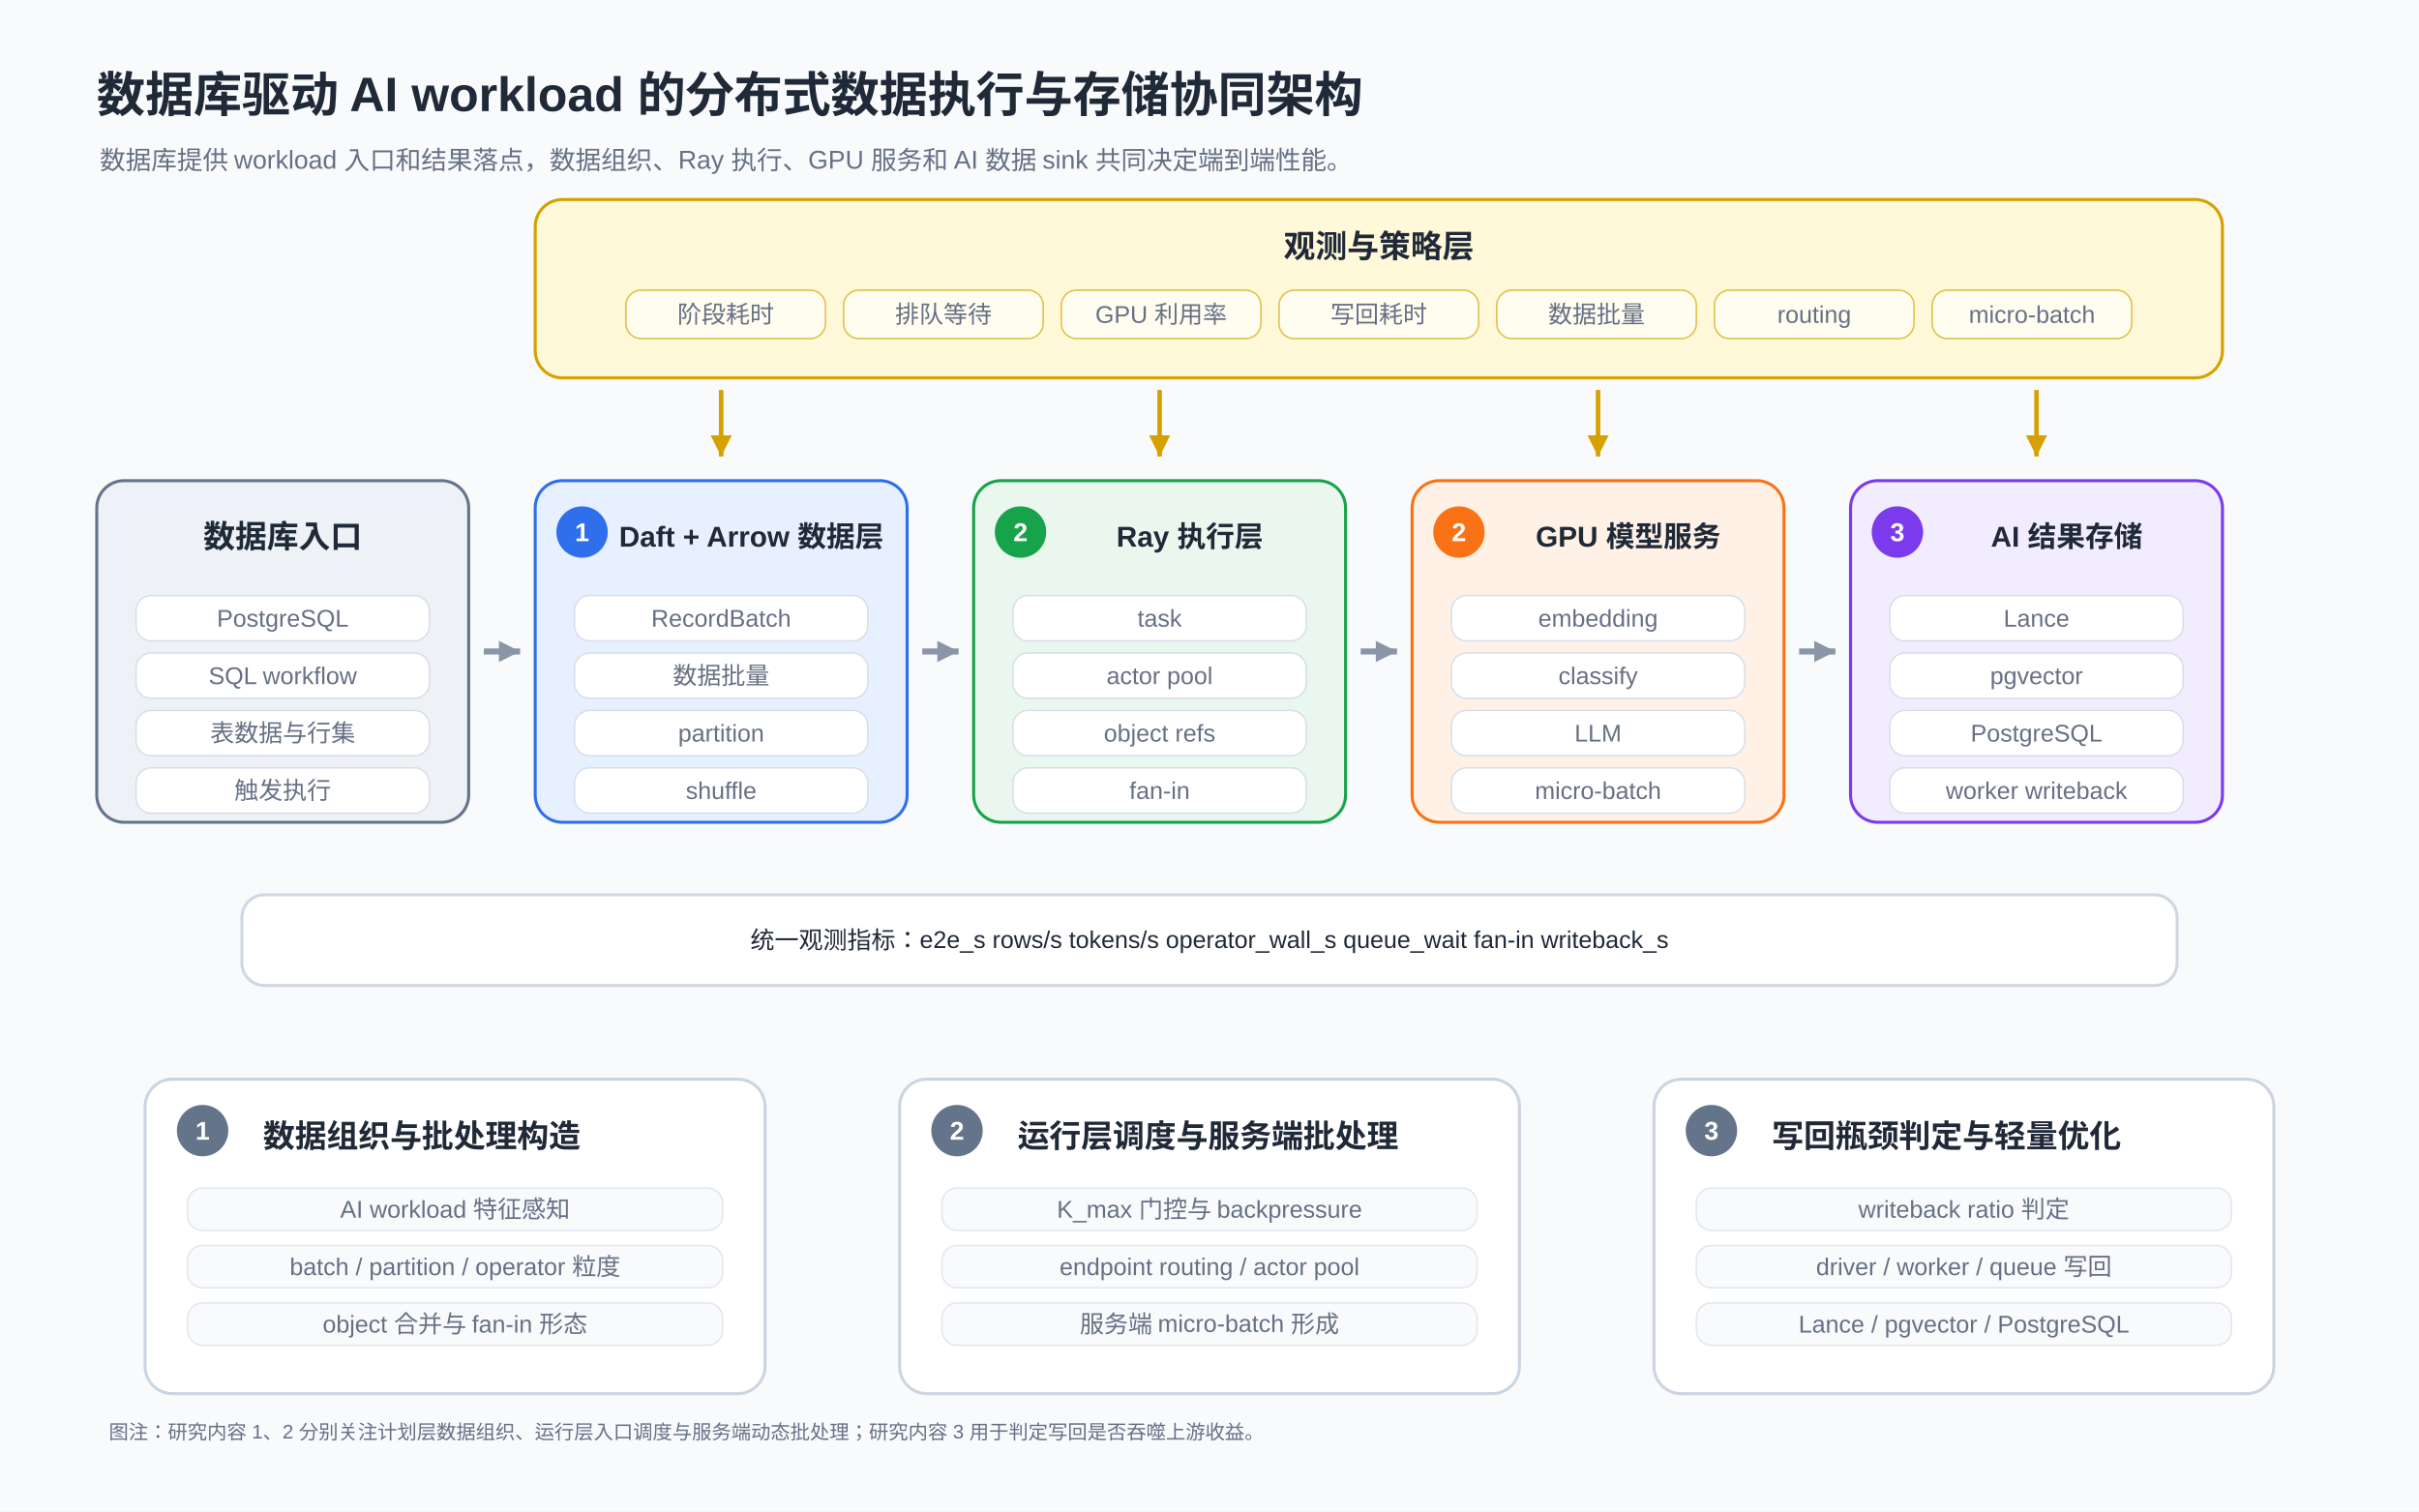
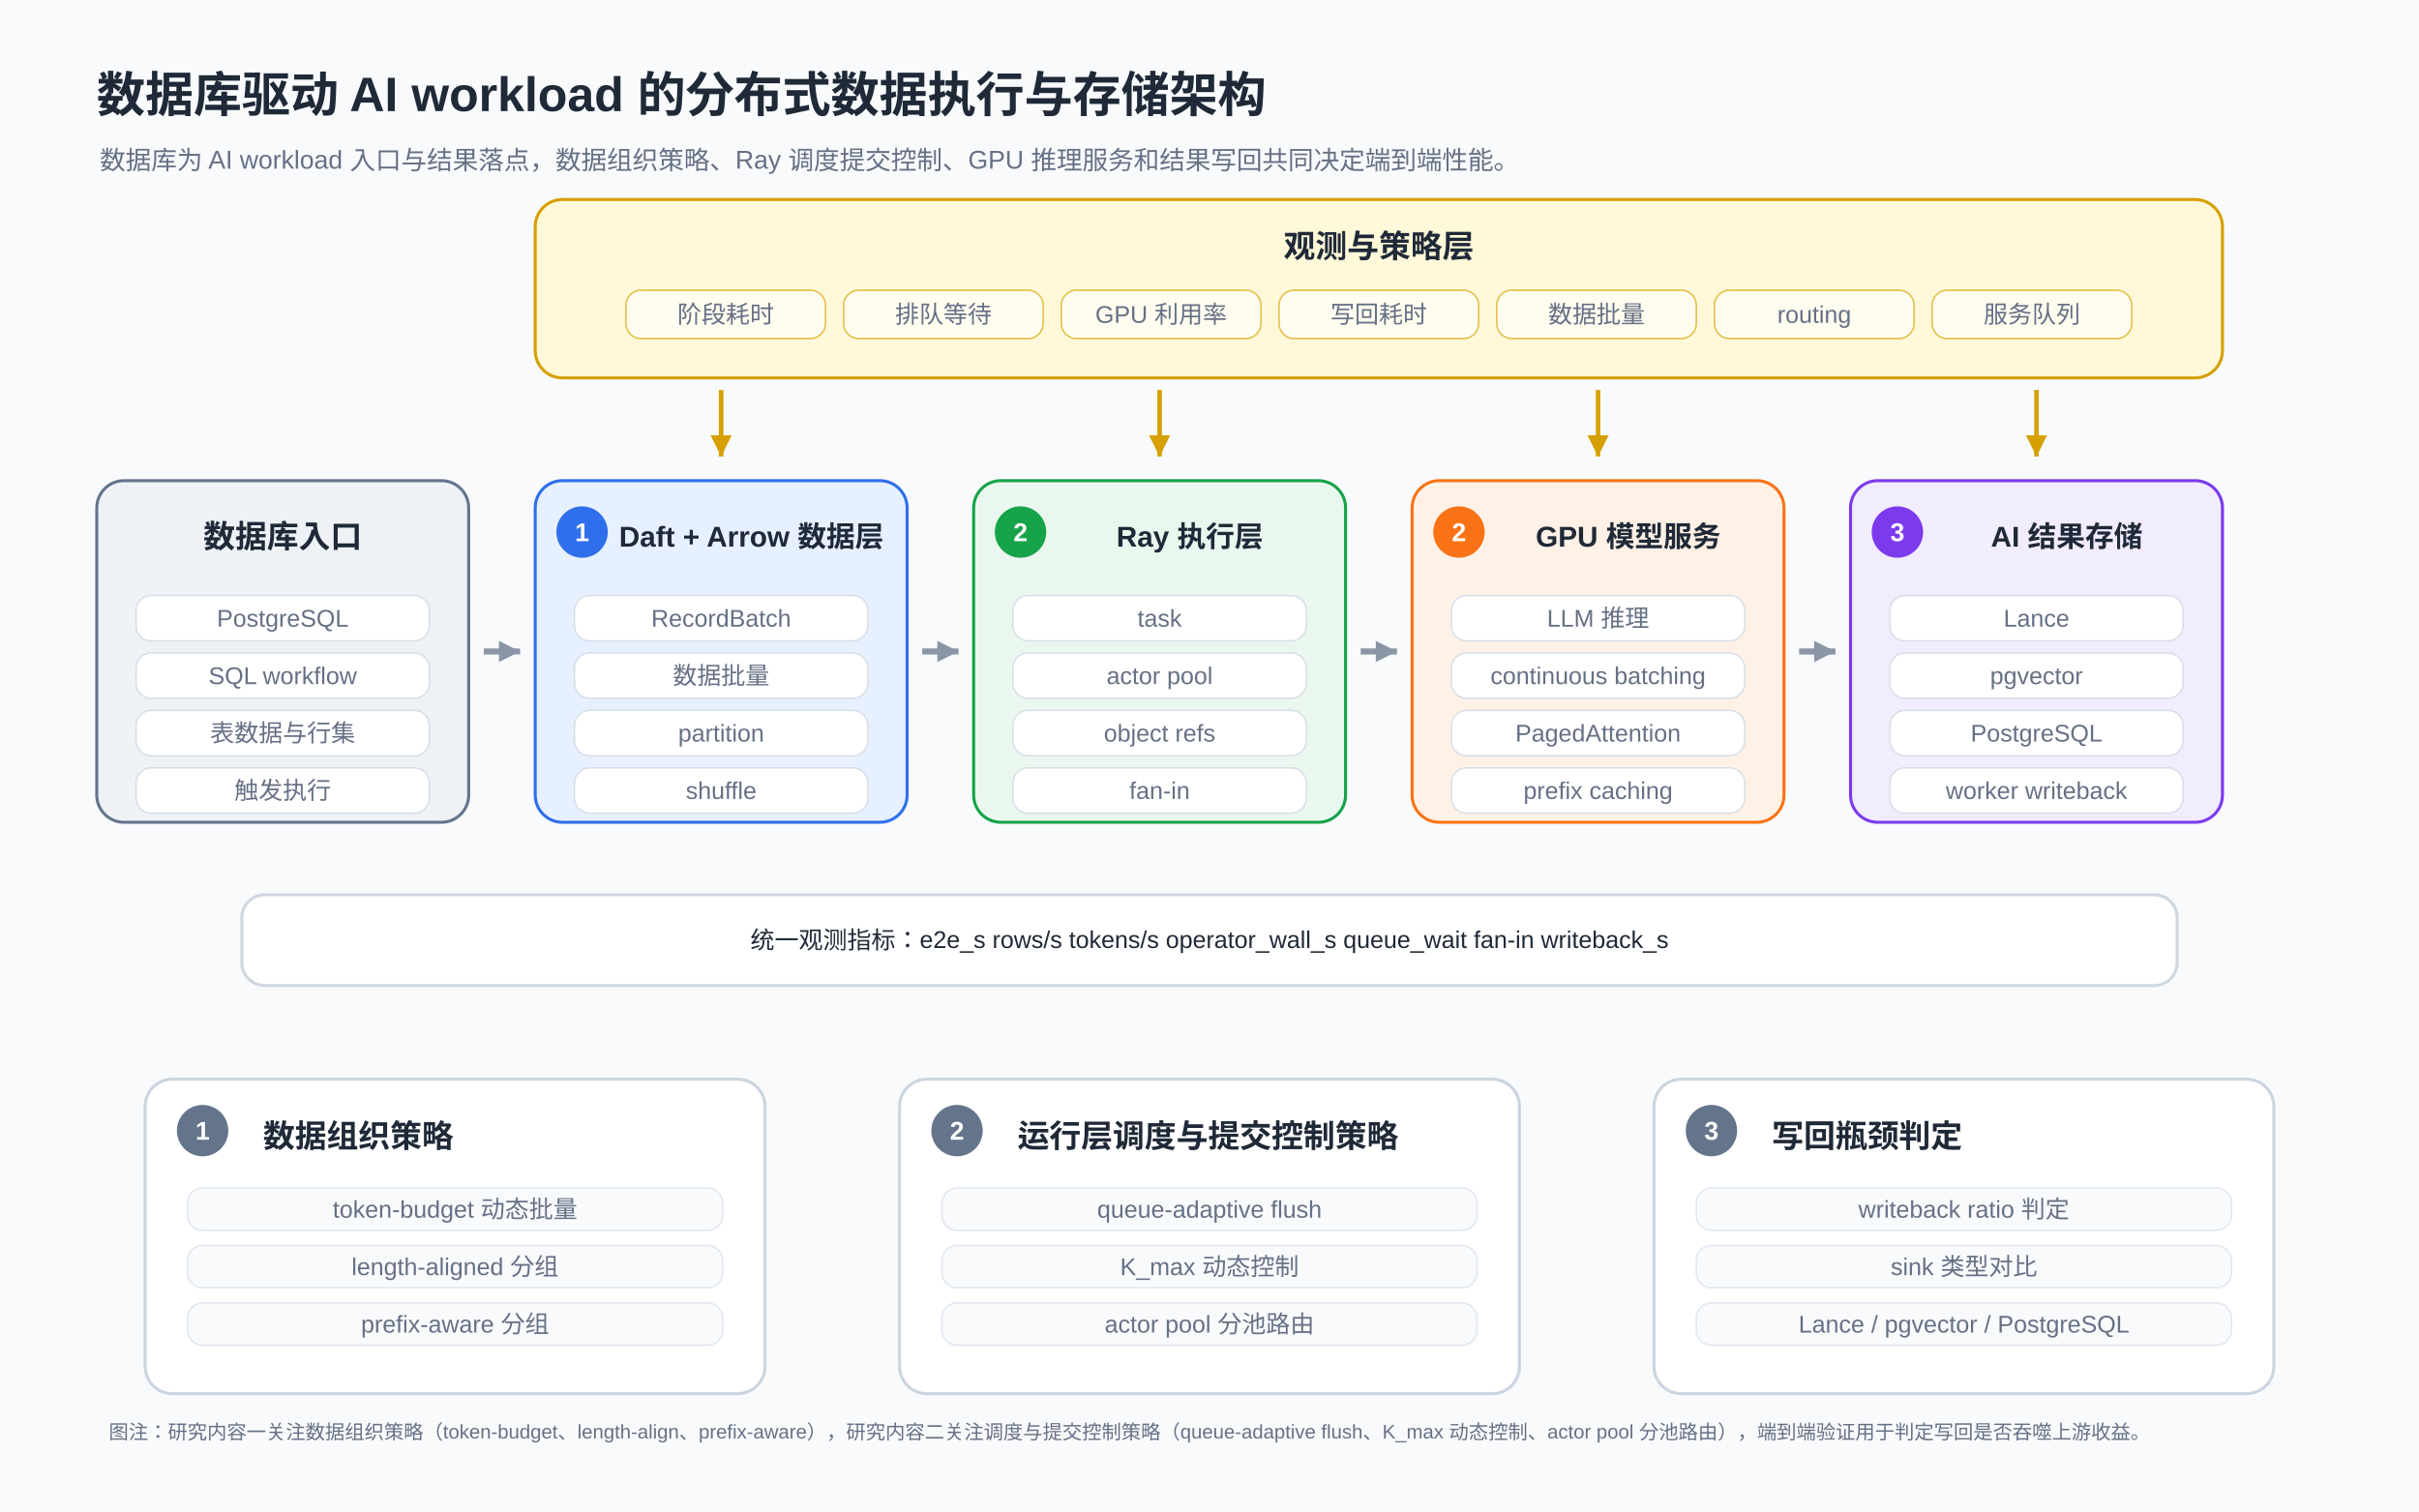
<svg xmlns="http://www.w3.org/2000/svg" width="1600" height="1000" viewBox="0 0 1600 1000">
  <rect width="1600" height="1000" fill="#F8FAFC" />
-   <text x="64" y="74" font-family="Microsoft YaHei, Arial, sans-serif" font-size="32" font-weight="700" fill="#1F2937" text-anchor="start">数据库驱动 AI workload 的分布式数据执行与存储协同架构</text>
-   <text x="66" y="112" font-family="Microsoft YaHei, Arial, sans-serif" font-size="17" font-weight="400" fill="#667085" text-anchor="start">数据库提供 workload 入口和结果落点，数据组织、Ray 执行、GPU 服务和 AI 数据 sink 共同决定端到端性能。</text>
+   <text x="64" y="74" font-family="Microsoft YaHei, Arial, sans-serif" font-size="32" font-weight="700" fill="#1F2937" text-anchor="start">数据库驱动 AI workload 的分布式数据执行与存储架构</text>
+   <text x="66" y="112" font-family="Microsoft YaHei, Arial, sans-serif" font-size="17" font-weight="400" fill="#667085" text-anchor="start">数据库为 AI workload 入口与结果落点，数据组织策略、Ray 调度提交控制、GPU 推理服务和结果写回共同决定端到端性能。</text>
  <rect x="354" y="132" width="1116" height="118" rx="18" fill="#FFF8D9" stroke="#D6A000" stroke-width="2" />
  <text x="912.0" y="170.35" font-family="Microsoft YaHei, Arial, sans-serif" font-size="21" font-weight="700" fill="#1F2937" text-anchor="middle">观测与策略层</text>
  <rect x="414.0" y="192" width="132.0" height="32" rx="10" fill="#FFFDF0" stroke="#E2BE45" stroke-width="1" />
  <text x="480.0" y="213.6" font-family="Microsoft YaHei, Arial, sans-serif" font-size="16" font-weight="400" fill="#667085" text-anchor="middle">阶段耗时</text>
  <rect x="558.0" y="192" width="132.0" height="32" rx="10" fill="#FFFDF0" stroke="#E2BE45" stroke-width="1" />
  <text x="624.0" y="213.6" font-family="Microsoft YaHei, Arial, sans-serif" font-size="16" font-weight="400" fill="#667085" text-anchor="middle">排队等待</text>
  <rect x="702.0" y="192" width="132.0" height="32" rx="10" fill="#FFFDF0" stroke="#E2BE45" stroke-width="1" />
  <text x="768.0" y="213.6" font-family="Microsoft YaHei, Arial, sans-serif" font-size="16" font-weight="400" fill="#667085" text-anchor="middle">GPU 利用率</text>
  <rect x="846.0" y="192" width="132.0" height="32" rx="10" fill="#FFFDF0" stroke="#E2BE45" stroke-width="1" />
  <text x="912.0" y="213.6" font-family="Microsoft YaHei, Arial, sans-serif" font-size="16" font-weight="400" fill="#667085" text-anchor="middle">写回耗时</text>
  <rect x="990.0" y="192" width="132.0" height="32" rx="10" fill="#FFFDF0" stroke="#E2BE45" stroke-width="1" />
  <text x="1056.0" y="213.6" font-family="Microsoft YaHei, Arial, sans-serif" font-size="16" font-weight="400" fill="#667085" text-anchor="middle">数据批量</text>
  <rect x="1134.0" y="192" width="132.0" height="32" rx="10" fill="#FFFDF0" stroke="#E2BE45" stroke-width="1" />
  <text x="1200.0" y="213.6" font-family="Microsoft YaHei, Arial, sans-serif" font-size="16" font-weight="400" fill="#667085" text-anchor="middle">routing</text>
  <rect x="1278.0" y="192" width="132.0" height="32" rx="10" fill="#FFFDF0" stroke="#E2BE45" stroke-width="1" />
-   <text x="1344.0" y="213.6" font-family="Microsoft YaHei, Arial, sans-serif" font-size="16" font-weight="400" fill="#667085" text-anchor="middle">micro-batch</text>
+   <text x="1344.0" y="213.6" font-family="Microsoft YaHei, Arial, sans-serif" font-size="16" font-weight="400" fill="#667085" text-anchor="middle">服务队列</text>
  <rect x="64" y="318" width="246" height="226" rx="18" fill="#EEF2F6" stroke="#64748B" stroke-width="2" />
  <text x="187.0" y="362.35" font-family="Microsoft YaHei, Arial, sans-serif" font-size="21" font-weight="700" fill="#1F2937" text-anchor="middle">数据库入口</text>
  <rect x="90" y="394" width="194" height="30" rx="10" fill="#FFFFFF" stroke="#D8DEE8" stroke-width="1" />
  <text x="187.0" y="414.6" font-family="Microsoft YaHei, Arial, sans-serif" font-size="16" font-weight="400" fill="#667085" text-anchor="middle">PostgreSQL</text>
  <rect x="90" y="432" width="194" height="30" rx="10" fill="#FFFFFF" stroke="#D8DEE8" stroke-width="1" />
  <text x="187.0" y="452.6" font-family="Microsoft YaHei, Arial, sans-serif" font-size="16" font-weight="400" fill="#667085" text-anchor="middle">SQL workflow</text>
  <rect x="90" y="470" width="194" height="30" rx="10" fill="#FFFFFF" stroke="#D8DEE8" stroke-width="1" />
  <text x="187.0" y="490.6" font-family="Microsoft YaHei, Arial, sans-serif" font-size="16" font-weight="400" fill="#667085" text-anchor="middle">表数据与行集</text>
  <rect x="90" y="508" width="194" height="30" rx="10" fill="#FFFFFF" stroke="#D8DEE8" stroke-width="1" />
  <text x="187.0" y="528.6" font-family="Microsoft YaHei, Arial, sans-serif" font-size="16" font-weight="400" fill="#667085" text-anchor="middle">触发执行</text>
  <rect x="354" y="318" width="246" height="226" rx="18" fill="#E7F0FF" stroke="#2F6FEB" stroke-width="2" />
  <circle cx="385" cy="352" r="17" fill="#2F6FEB" />
  <text x="385" y="358" font-family="Microsoft YaHei, Arial, sans-serif" font-size="17" font-weight="700" fill="#FFFFFF" text-anchor="middle">1</text>
  <text x="497.0" y="361.65" font-family="Microsoft YaHei, Arial, sans-serif" font-size="19" font-weight="700" fill="#1F2937" text-anchor="middle">Daft + Arrow 数据层</text>
  <rect x="380" y="394" width="194" height="30" rx="10" fill="#FFFFFF" stroke="#D8DEE8" stroke-width="1" />
  <text x="477.0" y="414.6" font-family="Microsoft YaHei, Arial, sans-serif" font-size="16" font-weight="400" fill="#667085" text-anchor="middle">RecordBatch</text>
  <rect x="380" y="432" width="194" height="30" rx="10" fill="#FFFFFF" stroke="#D8DEE8" stroke-width="1" />
  <text x="477.0" y="452.6" font-family="Microsoft YaHei, Arial, sans-serif" font-size="16" font-weight="400" fill="#667085" text-anchor="middle">数据批量</text>
  <rect x="380" y="470" width="194" height="30" rx="10" fill="#FFFFFF" stroke="#D8DEE8" stroke-width="1" />
  <text x="477.0" y="490.6" font-family="Microsoft YaHei, Arial, sans-serif" font-size="16" font-weight="400" fill="#667085" text-anchor="middle">partition</text>
  <rect x="380" y="508" width="194" height="30" rx="10" fill="#FFFFFF" stroke="#D8DEE8" stroke-width="1" />
  <text x="477.0" y="528.6" font-family="Microsoft YaHei, Arial, sans-serif" font-size="16" font-weight="400" fill="#667085" text-anchor="middle">shuffle</text>
  <rect x="644" y="318" width="246" height="226" rx="18" fill="#EAF7EF" stroke="#16A34A" stroke-width="2" />
  <circle cx="675" cy="352" r="17" fill="#16A34A" />
  <text x="675" y="358" font-family="Microsoft YaHei, Arial, sans-serif" font-size="17" font-weight="700" fill="#FFFFFF" text-anchor="middle">2</text>
  <text x="787.0" y="361.65" font-family="Microsoft YaHei, Arial, sans-serif" font-size="19" font-weight="700" fill="#1F2937" text-anchor="middle">Ray 执行层</text>
  <rect x="670" y="394" width="194" height="30" rx="10" fill="#FFFFFF" stroke="#D8DEE8" stroke-width="1" />
  <text x="767.0" y="414.6" font-family="Microsoft YaHei, Arial, sans-serif" font-size="16" font-weight="400" fill="#667085" text-anchor="middle">task</text>
  <rect x="670" y="432" width="194" height="30" rx="10" fill="#FFFFFF" stroke="#D8DEE8" stroke-width="1" />
  <text x="767.0" y="452.6" font-family="Microsoft YaHei, Arial, sans-serif" font-size="16" font-weight="400" fill="#667085" text-anchor="middle">actor pool</text>
  <rect x="670" y="470" width="194" height="30" rx="10" fill="#FFFFFF" stroke="#D8DEE8" stroke-width="1" />
  <text x="767.0" y="490.6" font-family="Microsoft YaHei, Arial, sans-serif" font-size="16" font-weight="400" fill="#667085" text-anchor="middle">object refs</text>
  <rect x="670" y="508" width="194" height="30" rx="10" fill="#FFFFFF" stroke="#D8DEE8" stroke-width="1" />
  <text x="767.0" y="528.6" font-family="Microsoft YaHei, Arial, sans-serif" font-size="16" font-weight="400" fill="#667085" text-anchor="middle">fan-in</text>
  <rect x="934" y="318" width="246" height="226" rx="18" fill="#FFF1E6" stroke="#F97316" stroke-width="2" />
  <circle cx="965" cy="352" r="17" fill="#F97316" />
  <text x="965" y="358" font-family="Microsoft YaHei, Arial, sans-serif" font-size="17" font-weight="700" fill="#FFFFFF" text-anchor="middle">2</text>
  <text x="1077.0" y="361.65" font-family="Microsoft YaHei, Arial, sans-serif" font-size="19" font-weight="700" fill="#1F2937" text-anchor="middle">GPU 模型服务</text>
  <rect x="960" y="394" width="194" height="30" rx="10" fill="#FFFFFF" stroke="#D8DEE8" stroke-width="1" />
-   <text x="1057.0" y="414.6" font-family="Microsoft YaHei, Arial, sans-serif" font-size="16" font-weight="400" fill="#667085" text-anchor="middle">embedding</text>
+   <text x="1057.0" y="414.6" font-family="Microsoft YaHei, Arial, sans-serif" font-size="16" font-weight="400" fill="#667085" text-anchor="middle">LLM 推理</text>
  <rect x="960" y="432" width="194" height="30" rx="10" fill="#FFFFFF" stroke="#D8DEE8" stroke-width="1" />
-   <text x="1057.0" y="452.6" font-family="Microsoft YaHei, Arial, sans-serif" font-size="16" font-weight="400" fill="#667085" text-anchor="middle">classify</text>
+   <text x="1057.0" y="452.6" font-family="Microsoft YaHei, Arial, sans-serif" font-size="16" font-weight="400" fill="#667085" text-anchor="middle">continuous batching</text>
  <rect x="960" y="470" width="194" height="30" rx="10" fill="#FFFFFF" stroke="#D8DEE8" stroke-width="1" />
-   <text x="1057.0" y="490.6" font-family="Microsoft YaHei, Arial, sans-serif" font-size="16" font-weight="400" fill="#667085" text-anchor="middle">LLM</text>
+   <text x="1057.0" y="490.6" font-family="Microsoft YaHei, Arial, sans-serif" font-size="16" font-weight="400" fill="#667085" text-anchor="middle">PagedAttention</text>
  <rect x="960" y="508" width="194" height="30" rx="10" fill="#FFFFFF" stroke="#D8DEE8" stroke-width="1" />
-   <text x="1057.0" y="528.6" font-family="Microsoft YaHei, Arial, sans-serif" font-size="16" font-weight="400" fill="#667085" text-anchor="middle">micro-batch</text>
+   <text x="1057.0" y="528.6" font-family="Microsoft YaHei, Arial, sans-serif" font-size="16" font-weight="400" fill="#667085" text-anchor="middle">prefix caching</text>
  <rect x="1224" y="318" width="246" height="226" rx="18" fill="#F2ECFF" stroke="#7C3AED" stroke-width="2" />
  <circle cx="1255" cy="352" r="17" fill="#7C3AED" />
  <text x="1255" y="358" font-family="Microsoft YaHei, Arial, sans-serif" font-size="17" font-weight="700" fill="#FFFFFF" text-anchor="middle">3</text>
  <text x="1367.0" y="361.65" font-family="Microsoft YaHei, Arial, sans-serif" font-size="19" font-weight="700" fill="#1F2937" text-anchor="middle">AI 结果存储</text>
  <rect x="1250" y="394" width="194" height="30" rx="10" fill="#FFFFFF" stroke="#D8DEE8" stroke-width="1" />
  <text x="1347.0" y="414.6" font-family="Microsoft YaHei, Arial, sans-serif" font-size="16" font-weight="400" fill="#667085" text-anchor="middle">Lance</text>
  <rect x="1250" y="432" width="194" height="30" rx="10" fill="#FFFFFF" stroke="#D8DEE8" stroke-width="1" />
  <text x="1347.0" y="452.6" font-family="Microsoft YaHei, Arial, sans-serif" font-size="16" font-weight="400" fill="#667085" text-anchor="middle">pgvector</text>
  <rect x="1250" y="470" width="194" height="30" rx="10" fill="#FFFFFF" stroke="#D8DEE8" stroke-width="1" />
  <text x="1347.0" y="490.6" font-family="Microsoft YaHei, Arial, sans-serif" font-size="16" font-weight="400" fill="#667085" text-anchor="middle">PostgreSQL</text>
  <rect x="1250" y="508" width="194" height="30" rx="10" fill="#FFFFFF" stroke="#D8DEE8" stroke-width="1" />
  <text x="1347.0" y="528.6" font-family="Microsoft YaHei, Arial, sans-serif" font-size="16" font-weight="400" fill="#667085" text-anchor="middle">worker writeback</text>
  <line x1="320" y1="431" x2="344" y2="431" stroke="#8A95A6" stroke-width="4" />
  <polygon points="344,431 330,424 330,438" fill="#8A95A6" />
  <line x1="610" y1="431" x2="634" y2="431" stroke="#8A95A6" stroke-width="4" />
  <polygon points="634,431 620,424 620,438" fill="#8A95A6" />
  <line x1="900" y1="431" x2="924" y2="431" stroke="#8A95A6" stroke-width="4" />
  <polygon points="924,431 910,424 910,438" fill="#8A95A6" />
  <line x1="1190" y1="431" x2="1214" y2="431" stroke="#8A95A6" stroke-width="4" />
  <polygon points="1214,431 1200,424 1200,438" fill="#8A95A6" />
  <line x1="477" y1="258" x2="477" y2="302" stroke="#D6A000" stroke-width="3" />
  <polygon points="477,302 470,288 484,288" fill="#D6A000" />
  <line x1="767" y1="258" x2="767" y2="302" stroke="#D6A000" stroke-width="3" />
  <polygon points="767,302 760,288 774,288" fill="#D6A000" />
  <line x1="1057" y1="258" x2="1057" y2="302" stroke="#D6A000" stroke-width="3" />
  <polygon points="1057,302 1050,288 1064,288" fill="#D6A000" />
  <line x1="1347" y1="258" x2="1347" y2="302" stroke="#D6A000" stroke-width="3" />
  <polygon points="1347,302 1340,288 1354,288" fill="#D6A000" />
  <rect x="160" y="592" width="1280" height="60" rx="15" fill="#FFFFFF" stroke="#D0D7E2" stroke-width="2" />
  <text x="800.0" y="627.6" font-family="Microsoft YaHei, Arial, sans-serif" font-size="16" font-weight="400" fill="#1F2937" text-anchor="middle">统一观测指标：e2e_s   rows/s   tokens/s   operator_wall_s   queue_wait   fan-in   writeback_s</text>
  <rect x="96" y="714" width="410" height="208" rx="18" fill="#FFFFFF" stroke="#CBD5E1" stroke-width="2" />
  <circle cx="134" cy="748" r="17" fill="#64748B" />
  <text x="134" y="754" font-family="Microsoft YaHei, Arial, sans-serif" font-size="17" font-weight="700" fill="#FFFFFF" text-anchor="middle">1</text>
-   <text x="174" y="759" font-family="Microsoft YaHei, Arial, sans-serif" font-size="21" font-weight="700" fill="#1F2937" text-anchor="start">数据组织与批处理构造</text>
+   <text x="174" y="759" font-family="Microsoft YaHei, Arial, sans-serif" font-size="21" font-weight="700" fill="#1F2937" text-anchor="start">数据组织策略</text>
  <rect x="124" y="786" width="354" height="28" rx="10" fill="#F8FAFC" stroke="#E1E7EF" stroke-width="1" />
-   <text x="301.0" y="805.6" font-family="Microsoft YaHei, Arial, sans-serif" font-size="16" font-weight="400" fill="#667085" text-anchor="middle">AI workload 特征感知</text>
+   <text x="301.0" y="805.6" font-family="Microsoft YaHei, Arial, sans-serif" font-size="16" font-weight="400" fill="#667085" text-anchor="middle">token-budget 动态批量</text>
  <rect x="124" y="824" width="354" height="28" rx="10" fill="#F8FAFC" stroke="#E1E7EF" stroke-width="1" />
-   <text x="301.0" y="843.6" font-family="Microsoft YaHei, Arial, sans-serif" font-size="16" font-weight="400" fill="#667085" text-anchor="middle">batch / partition / operator 粒度</text>
+   <text x="301.0" y="843.6" font-family="Microsoft YaHei, Arial, sans-serif" font-size="16" font-weight="400" fill="#667085" text-anchor="middle">length-aligned 分组</text>
  <rect x="124" y="862" width="354" height="28" rx="10" fill="#F8FAFC" stroke="#E1E7EF" stroke-width="1" />
-   <text x="301.0" y="881.6" font-family="Microsoft YaHei, Arial, sans-serif" font-size="16" font-weight="400" fill="#667085" text-anchor="middle">object 合并与 fan-in 形态</text>
+   <text x="301.0" y="881.6" font-family="Microsoft YaHei, Arial, sans-serif" font-size="16" font-weight="400" fill="#667085" text-anchor="middle">prefix-aware 分组</text>
  <rect x="595" y="714" width="410" height="208" rx="18" fill="#FFFFFF" stroke="#CBD5E1" stroke-width="2" />
  <circle cx="633" cy="748" r="17" fill="#64748B" />
  <text x="633" y="754" font-family="Microsoft YaHei, Arial, sans-serif" font-size="17" font-weight="700" fill="#FFFFFF" text-anchor="middle">2</text>
-   <text x="673" y="759" font-family="Microsoft YaHei, Arial, sans-serif" font-size="21" font-weight="700" fill="#1F2937" text-anchor="start">运行层调度与服务端批处理</text>
+   <text x="673" y="759" font-family="Microsoft YaHei, Arial, sans-serif" font-size="21" font-weight="700" fill="#1F2937" text-anchor="start">运行层调度与提交控制策略</text>
  <rect x="623" y="786" width="354" height="28" rx="10" fill="#F8FAFC" stroke="#E1E7EF" stroke-width="1" />
-   <text x="800.0" y="805.6" font-family="Microsoft YaHei, Arial, sans-serif" font-size="16" font-weight="400" fill="#667085" text-anchor="middle">K_max 门控与 backpressure</text>
+   <text x="800.0" y="805.6" font-family="Microsoft YaHei, Arial, sans-serif" font-size="16" font-weight="400" fill="#667085" text-anchor="middle">queue-adaptive flush</text>
  <rect x="623" y="824" width="354" height="28" rx="10" fill="#F8FAFC" stroke="#E1E7EF" stroke-width="1" />
-   <text x="800.0" y="843.6" font-family="Microsoft YaHei, Arial, sans-serif" font-size="16" font-weight="400" fill="#667085" text-anchor="middle">endpoint routing / actor pool</text>
+   <text x="800.0" y="843.6" font-family="Microsoft YaHei, Arial, sans-serif" font-size="16" font-weight="400" fill="#667085" text-anchor="middle">K_max 动态控制</text>
  <rect x="623" y="862" width="354" height="28" rx="10" fill="#F8FAFC" stroke="#E1E7EF" stroke-width="1" />
-   <text x="800.0" y="881.6" font-family="Microsoft YaHei, Arial, sans-serif" font-size="16" font-weight="400" fill="#667085" text-anchor="middle">服务端 micro-batch 形成</text>
+   <text x="800.0" y="881.6" font-family="Microsoft YaHei, Arial, sans-serif" font-size="16" font-weight="400" fill="#667085" text-anchor="middle">actor pool 分池路由</text>
  <rect x="1094" y="714" width="410" height="208" rx="18" fill="#FFFFFF" stroke="#CBD5E1" stroke-width="2" />
  <circle cx="1132" cy="748" r="17" fill="#64748B" />
  <text x="1132" y="754" font-family="Microsoft YaHei, Arial, sans-serif" font-size="17" font-weight="700" fill="#FFFFFF" text-anchor="middle">3</text>
-   <text x="1172" y="759" font-family="Microsoft YaHei, Arial, sans-serif" font-size="21" font-weight="700" fill="#1F2937" text-anchor="start">写回瓶颈判定与轻量优化</text>
+   <text x="1172" y="759" font-family="Microsoft YaHei, Arial, sans-serif" font-size="21" font-weight="700" fill="#1F2937" text-anchor="start">写回瓶颈判定</text>
  <rect x="1122" y="786" width="354" height="28" rx="10" fill="#F8FAFC" stroke="#E1E7EF" stroke-width="1" />
  <text x="1299.0" y="805.6" font-family="Microsoft YaHei, Arial, sans-serif" font-size="16" font-weight="400" fill="#667085" text-anchor="middle">writeback ratio 判定</text>
  <rect x="1122" y="824" width="354" height="28" rx="10" fill="#F8FAFC" stroke="#E1E7EF" stroke-width="1" />
-   <text x="1299.0" y="843.6" font-family="Microsoft YaHei, Arial, sans-serif" font-size="16" font-weight="400" fill="#667085" text-anchor="middle">driver / worker / queue 写回</text>
+   <text x="1299.0" y="843.6" font-family="Microsoft YaHei, Arial, sans-serif" font-size="16" font-weight="400" fill="#667085" text-anchor="middle">sink 类型对比</text>
  <rect x="1122" y="862" width="354" height="28" rx="10" fill="#F8FAFC" stroke="#E1E7EF" stroke-width="1" />
  <text x="1299.0" y="881.6" font-family="Microsoft YaHei, Arial, sans-serif" font-size="16" font-weight="400" fill="#667085" text-anchor="middle">Lance / pgvector / PostgreSQL</text>
-   <text x="72" y="952" font-family="Microsoft YaHei, Arial, sans-serif" font-size="13" font-weight="400" fill="#667085" text-anchor="start">图注：研究内容 1、2 分别关注计划层数据组织、运行层入口调度与服务端动态批处理；研究内容 3 用于判定写回是否吞噬上游收益。</text>
+   <text x="72" y="952" font-family="Microsoft YaHei, Arial, sans-serif" font-size="13" font-weight="400" fill="#667085" text-anchor="start">图注：研究内容一关注数据组织策略（token-budget、length-align、prefix-aware），研究内容二关注调度与提交控制策略（queue-adaptive flush、K_max 动态控制、actor pool 分池路由），端到端验证用于判定写回是否吞噬上游收益。</text>
</svg>
